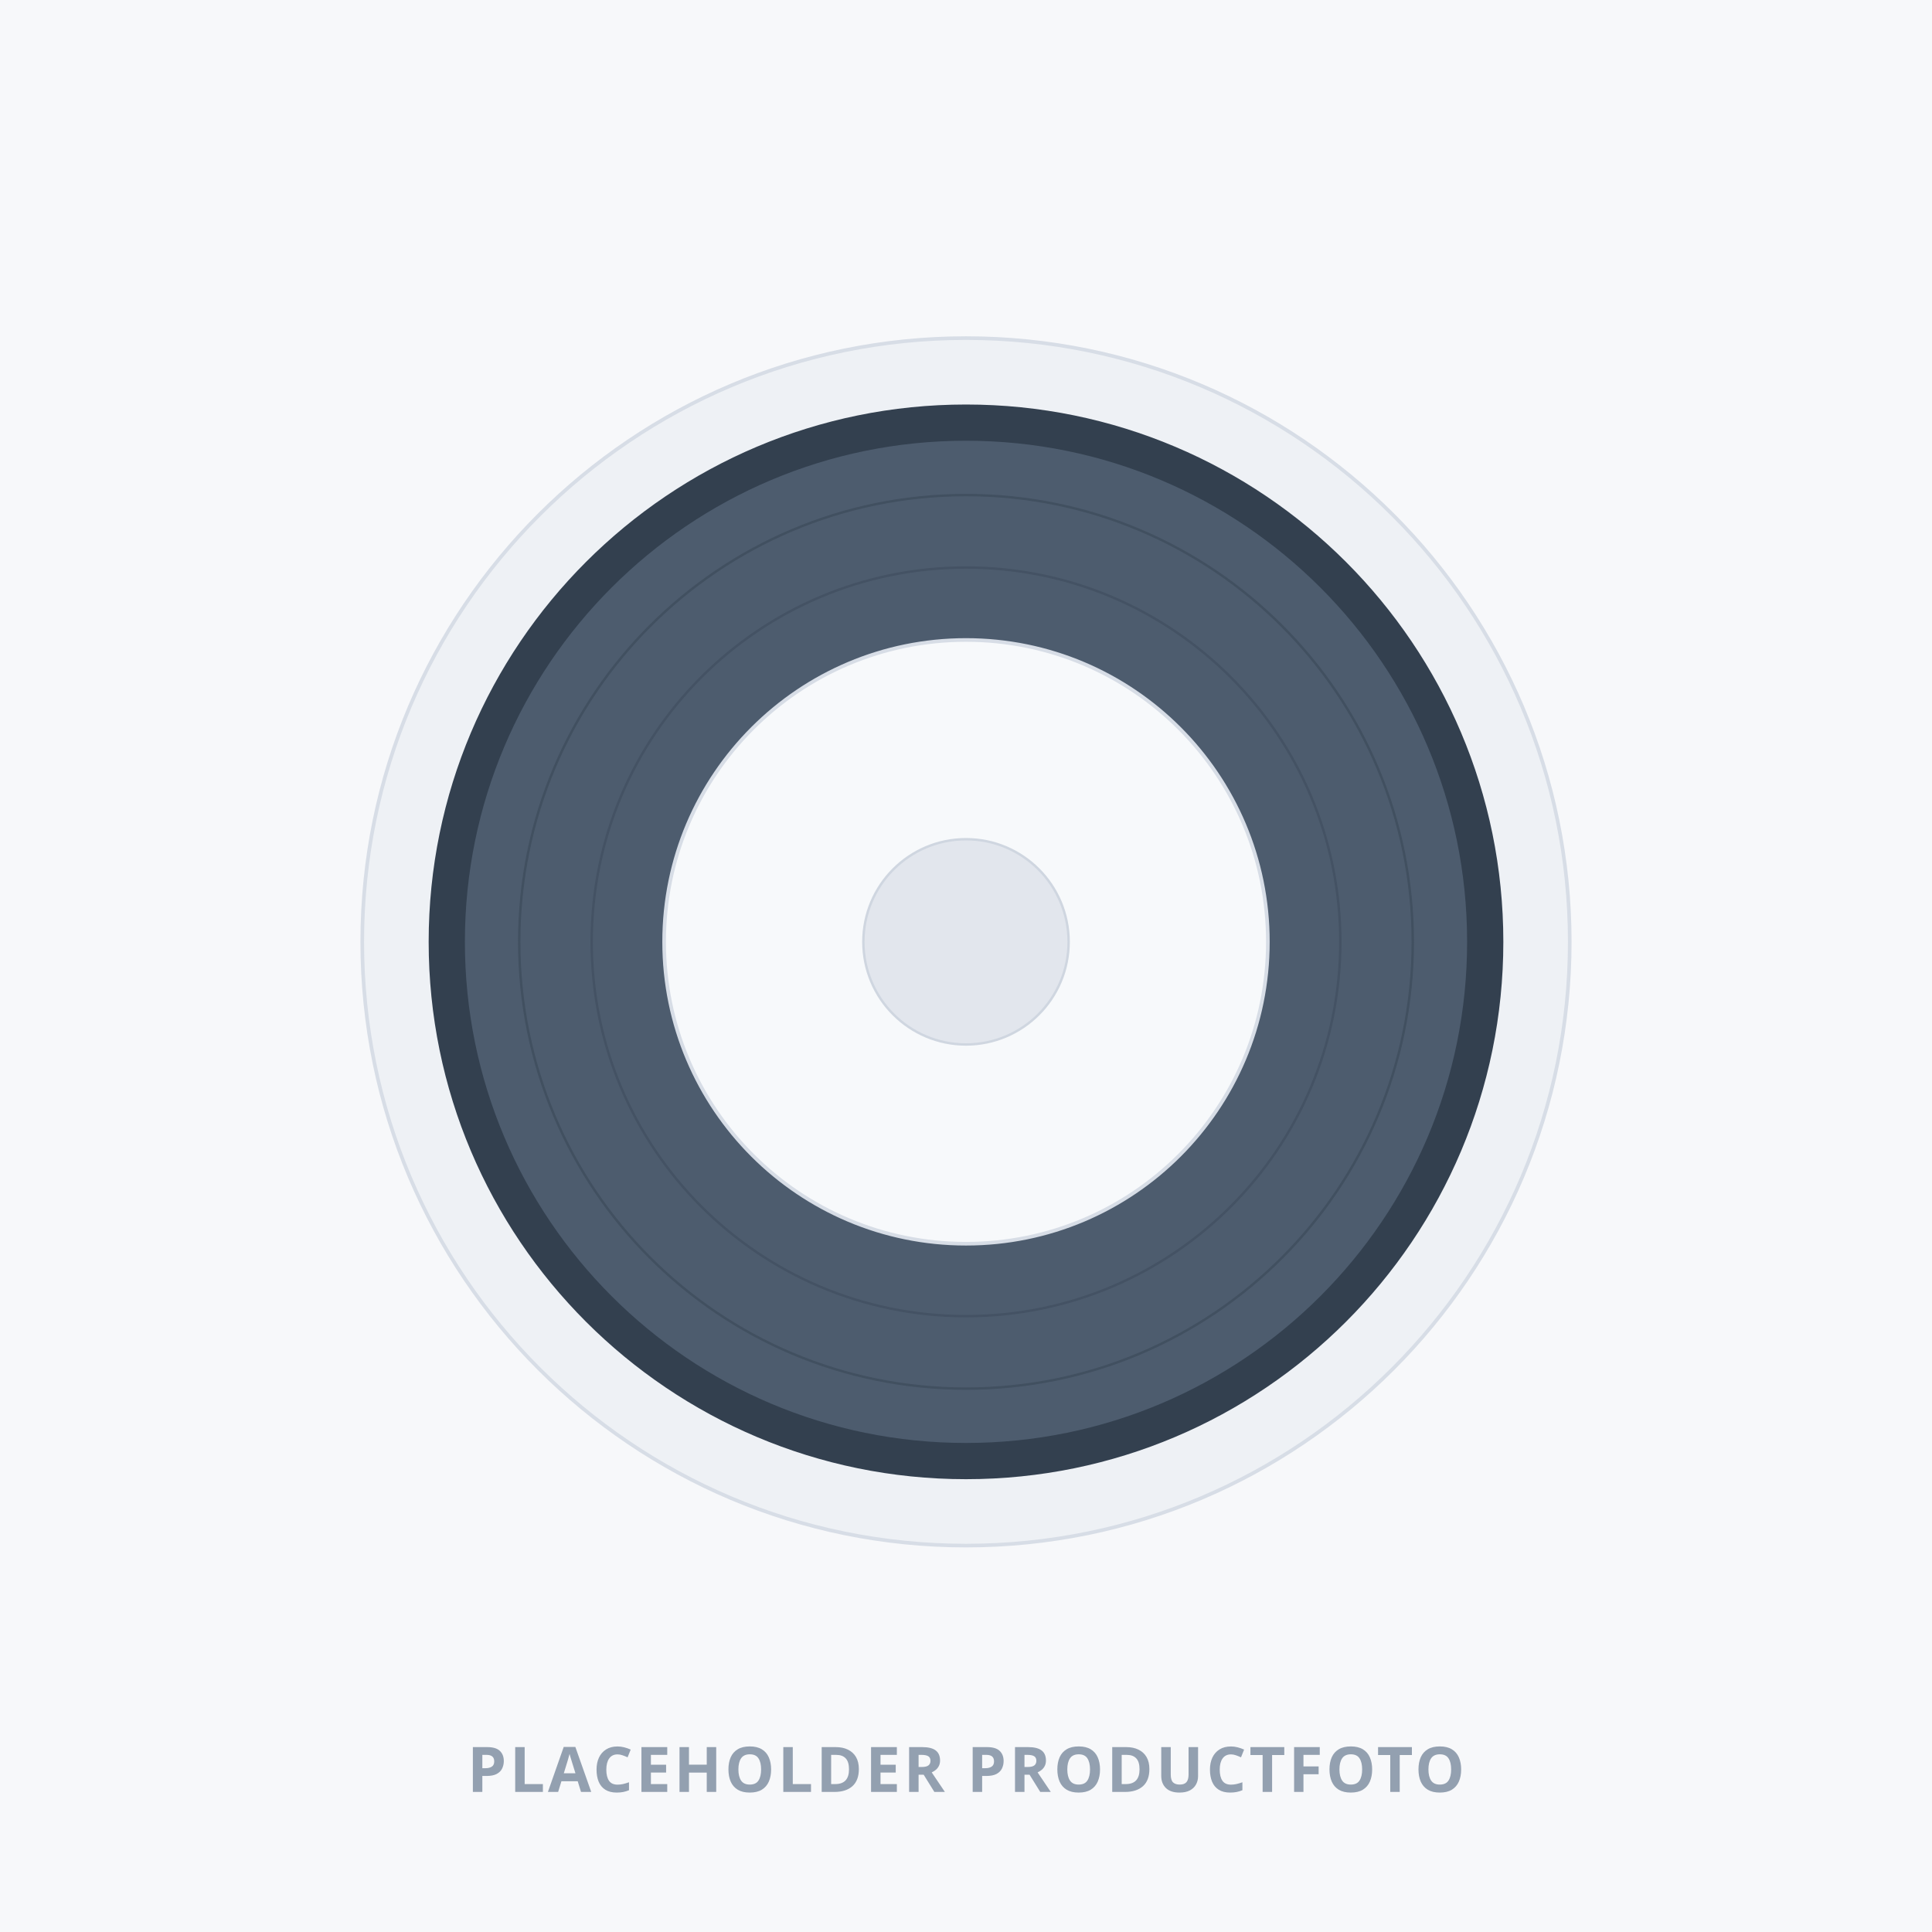
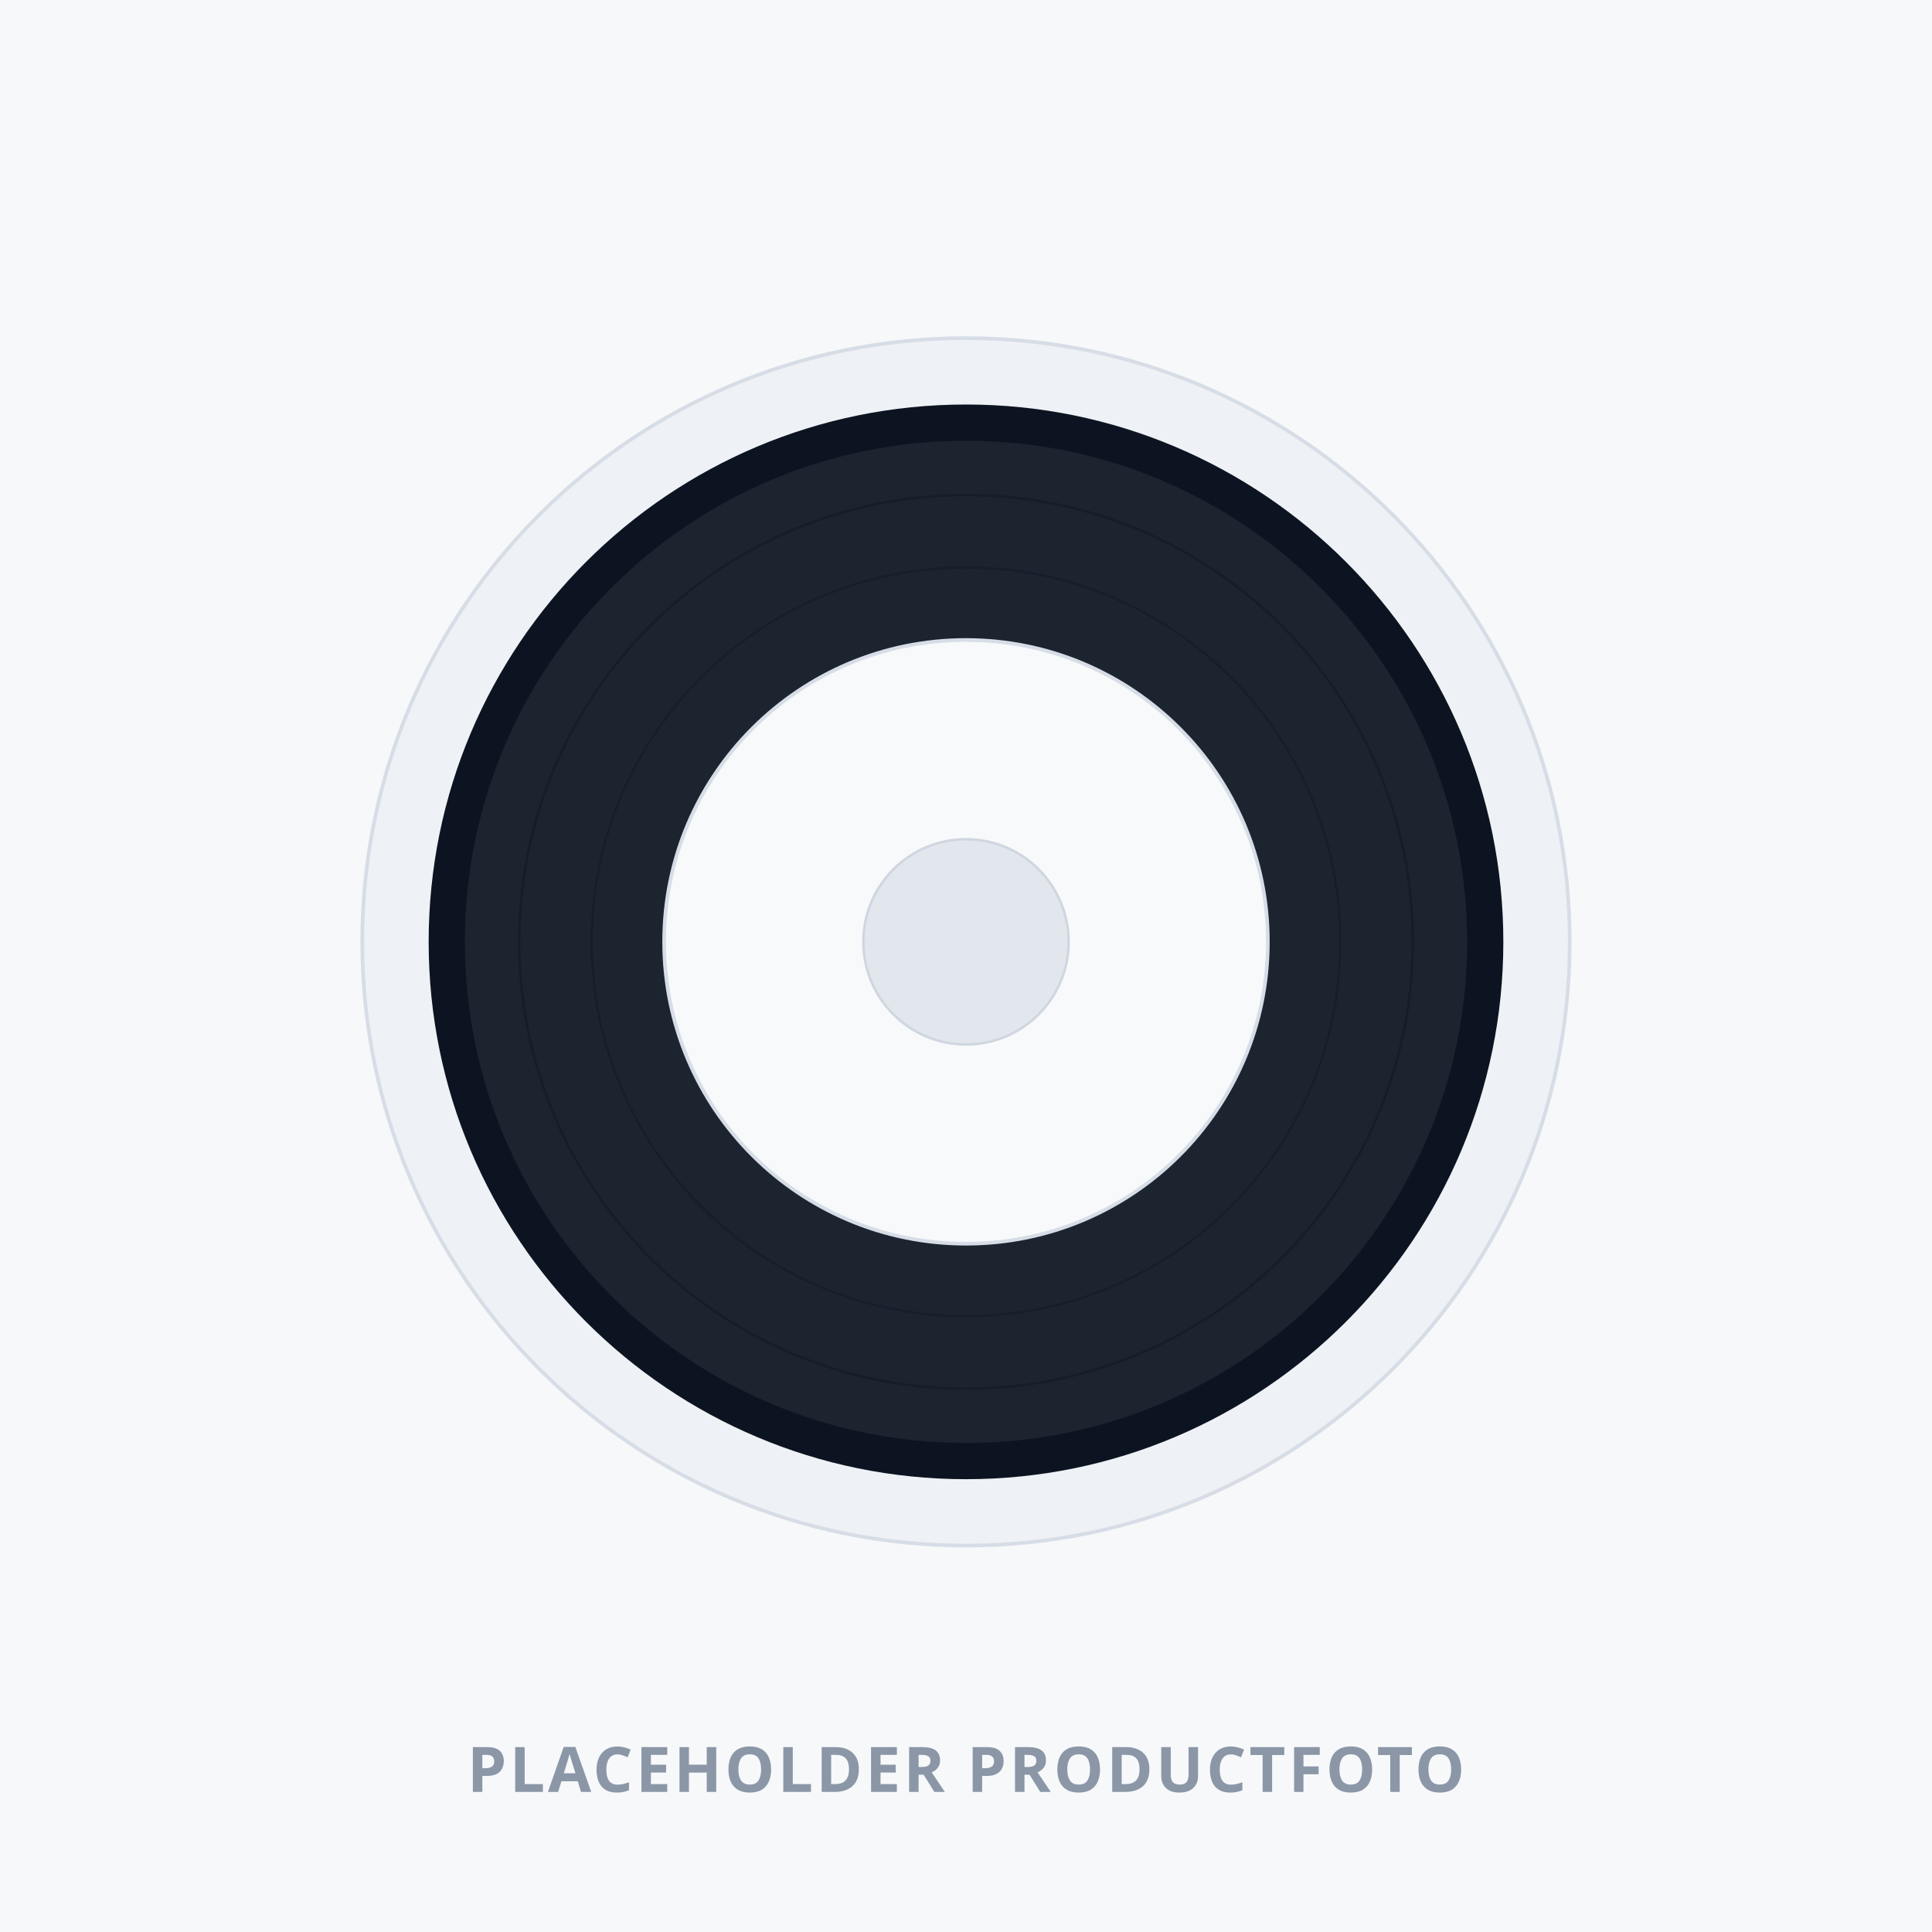
<svg xmlns="http://www.w3.org/2000/svg" viewBox="0 0 800 800" width="800" height="800" role="img" aria-label="Placeholder: productfoto filamentspoel">
  <rect width="800" height="800" fill="#f7f8fa" />
  <rect width="800" height="800" fill="#f7f8fa" />
-   <g transform="translate(400 390) rotate(0)">
+   <g transform="translate(400 390)">
    <circle r="250" fill="#eef1f5" />
    <circle r="250" fill="none" stroke="#d7dde6" stroke-width="1.5" />
-     <circle r="215.0" fill="#4d5c6e" />
-     <circle r="215.0" fill="none" stroke="#33404f" stroke-width="15.00" />
-     <circle r="185.0" fill="none" stroke="#33404f" stroke-width="1" opacity=".45" />
-     <circle r="155.0" fill="none" stroke="#33404f" stroke-width="1" opacity=".35" />
+     <circle r="215.0" fill="#1c2430" />
+     <circle r="215.0" fill="none" stroke="#0d1421" stroke-width="15.00" />
+     <circle r="185.0" fill="none" stroke="#0d1421" stroke-width="1" opacity=".45" />
+     <circle r="155.0" fill="none" stroke="#0d1421" stroke-width="1" opacity=".35" />
    <circle r="125.0" fill="#f7f9fb" />
    <circle r="125.0" fill="none" stroke="#d7dde6" stroke-width="1.5" />
    <circle r="42.5" fill="#e2e6ed" />
    <circle r="42.5" fill="none" stroke="#cfd6e0" stroke-width="1" />
  </g>
-   <text x="400" y="742" text-anchor="middle" font-family="system-ui, sans-serif" font-size="26" font-weight="600" fill="#93a0b0" letter-spacing="1.2">PLACEHOLDER PRODUCTFOTO</text>
+   <text x="400" y="742" text-anchor="middle" font-family="system-ui, sans-serif" font-size="26" font-weight="600" fill="#8b97a7" letter-spacing="1.2">PLACEHOLDER PRODUCTFOTO</text>
</svg>
